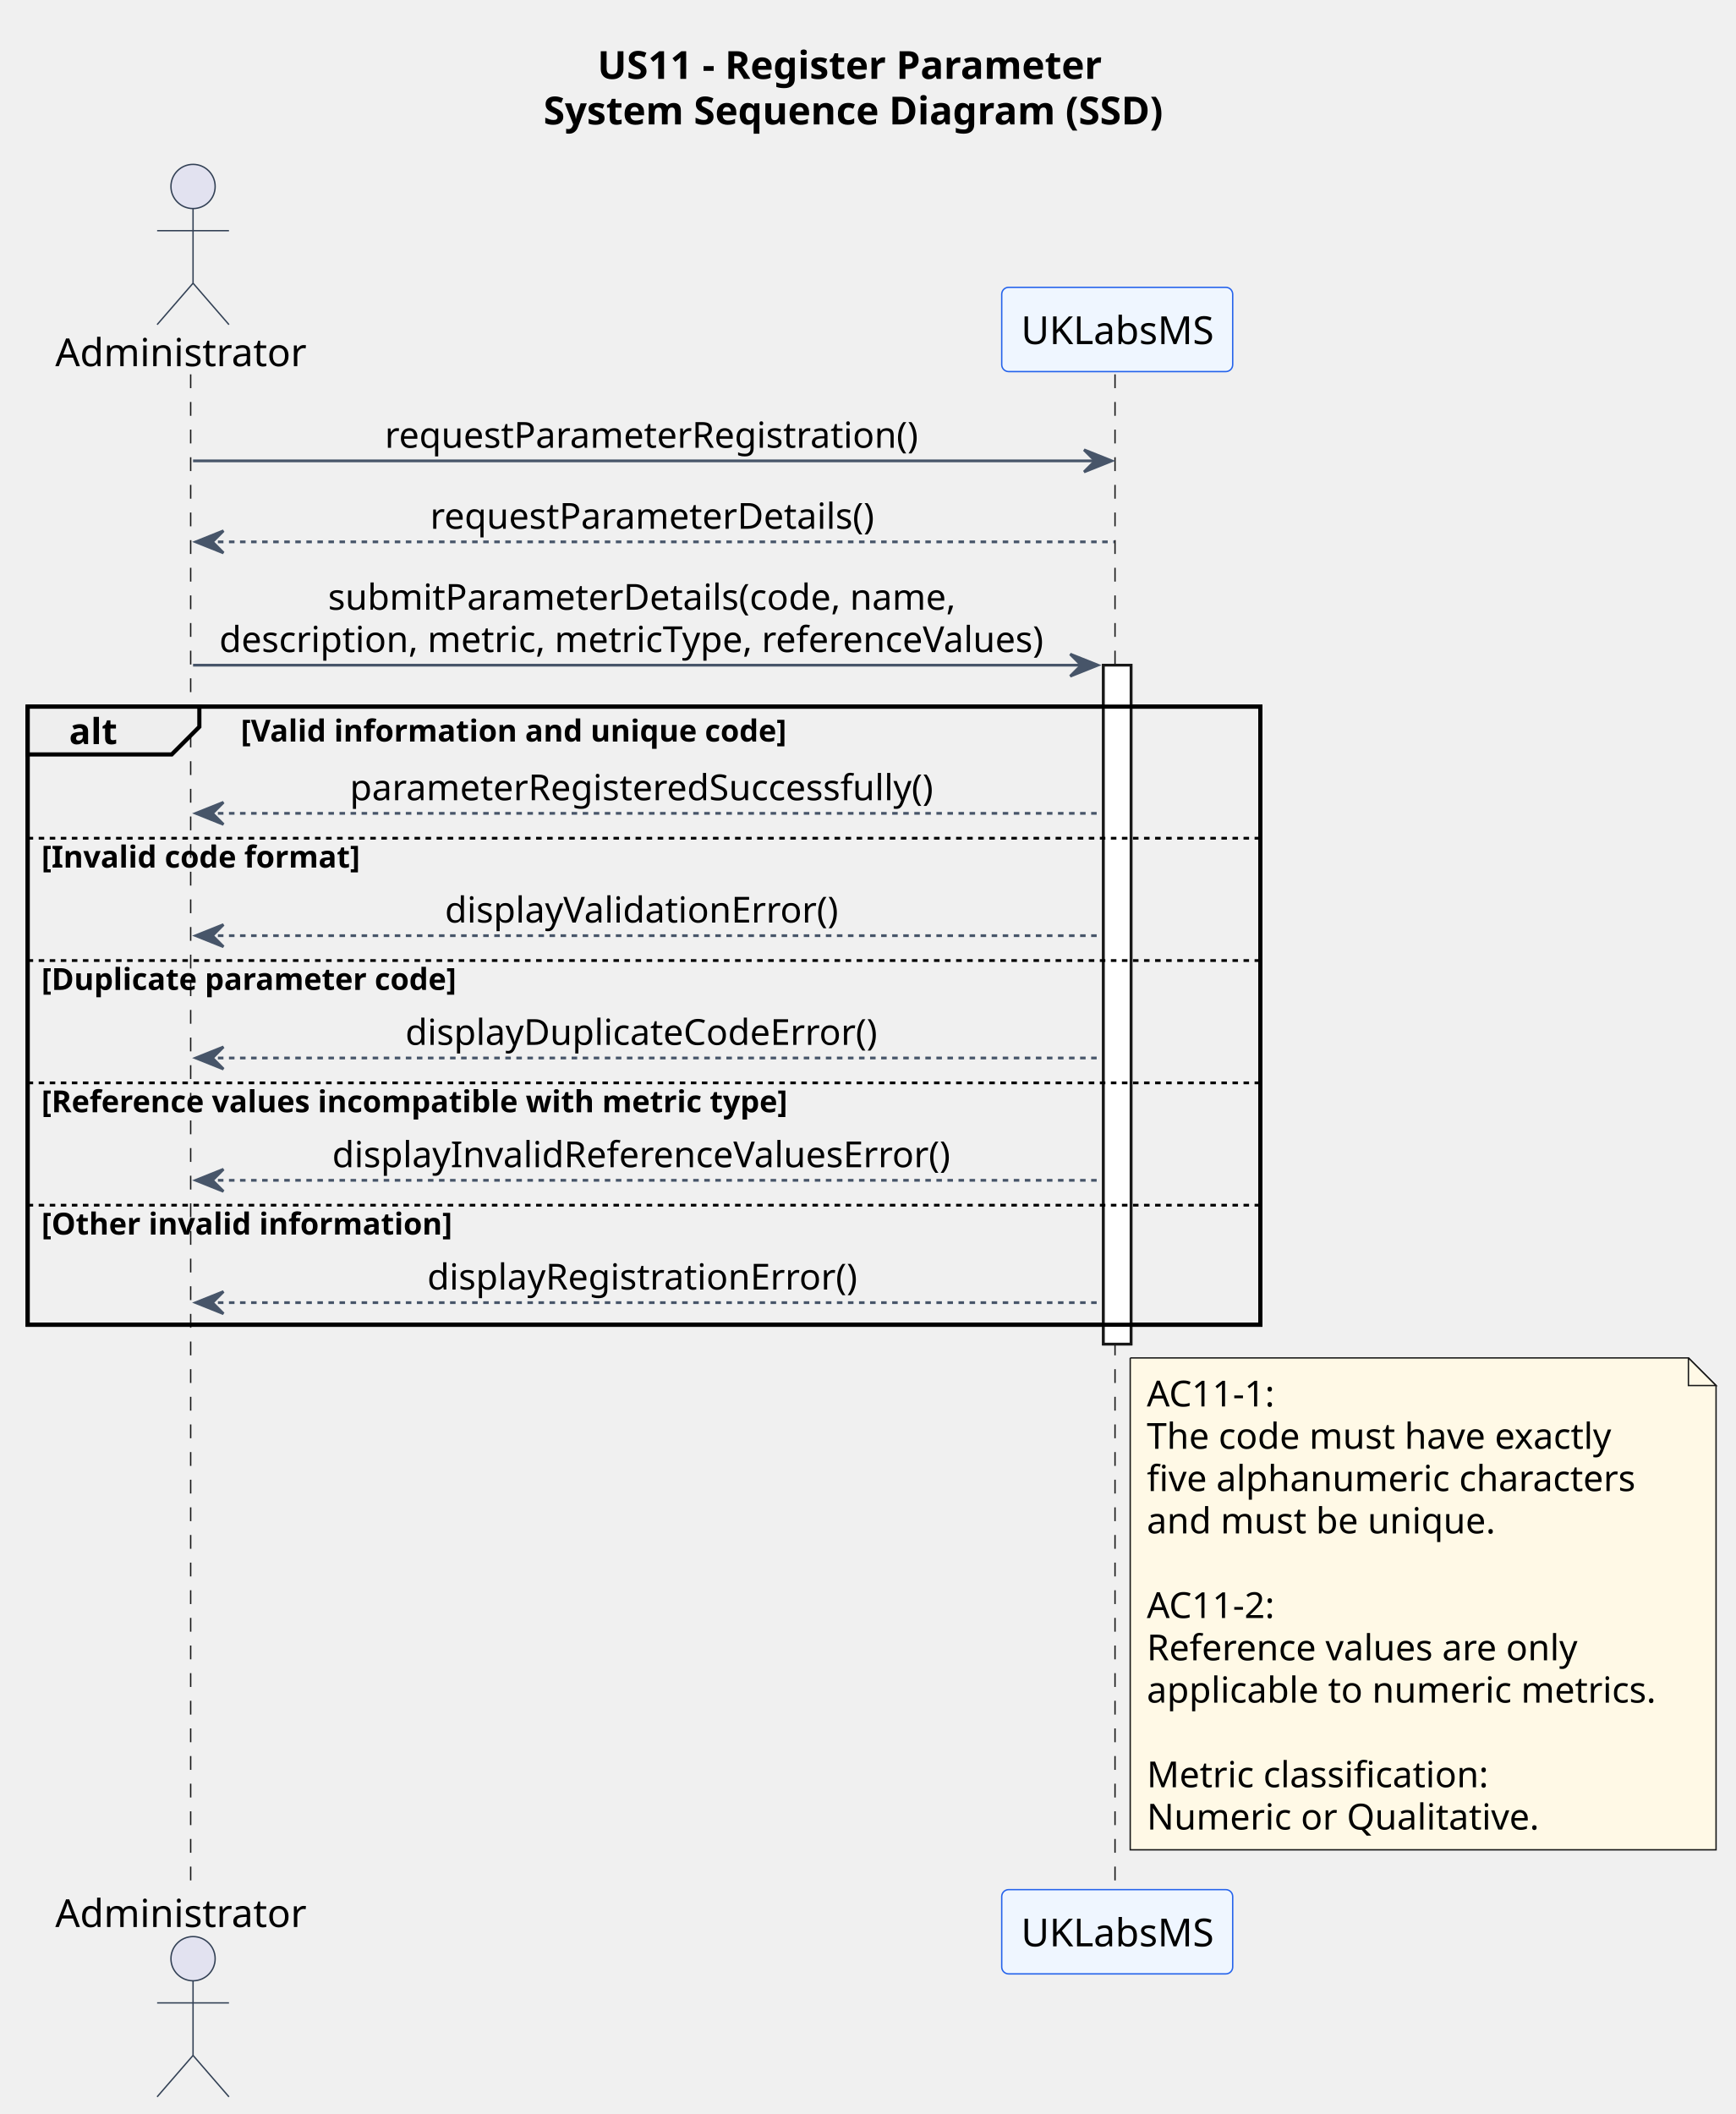
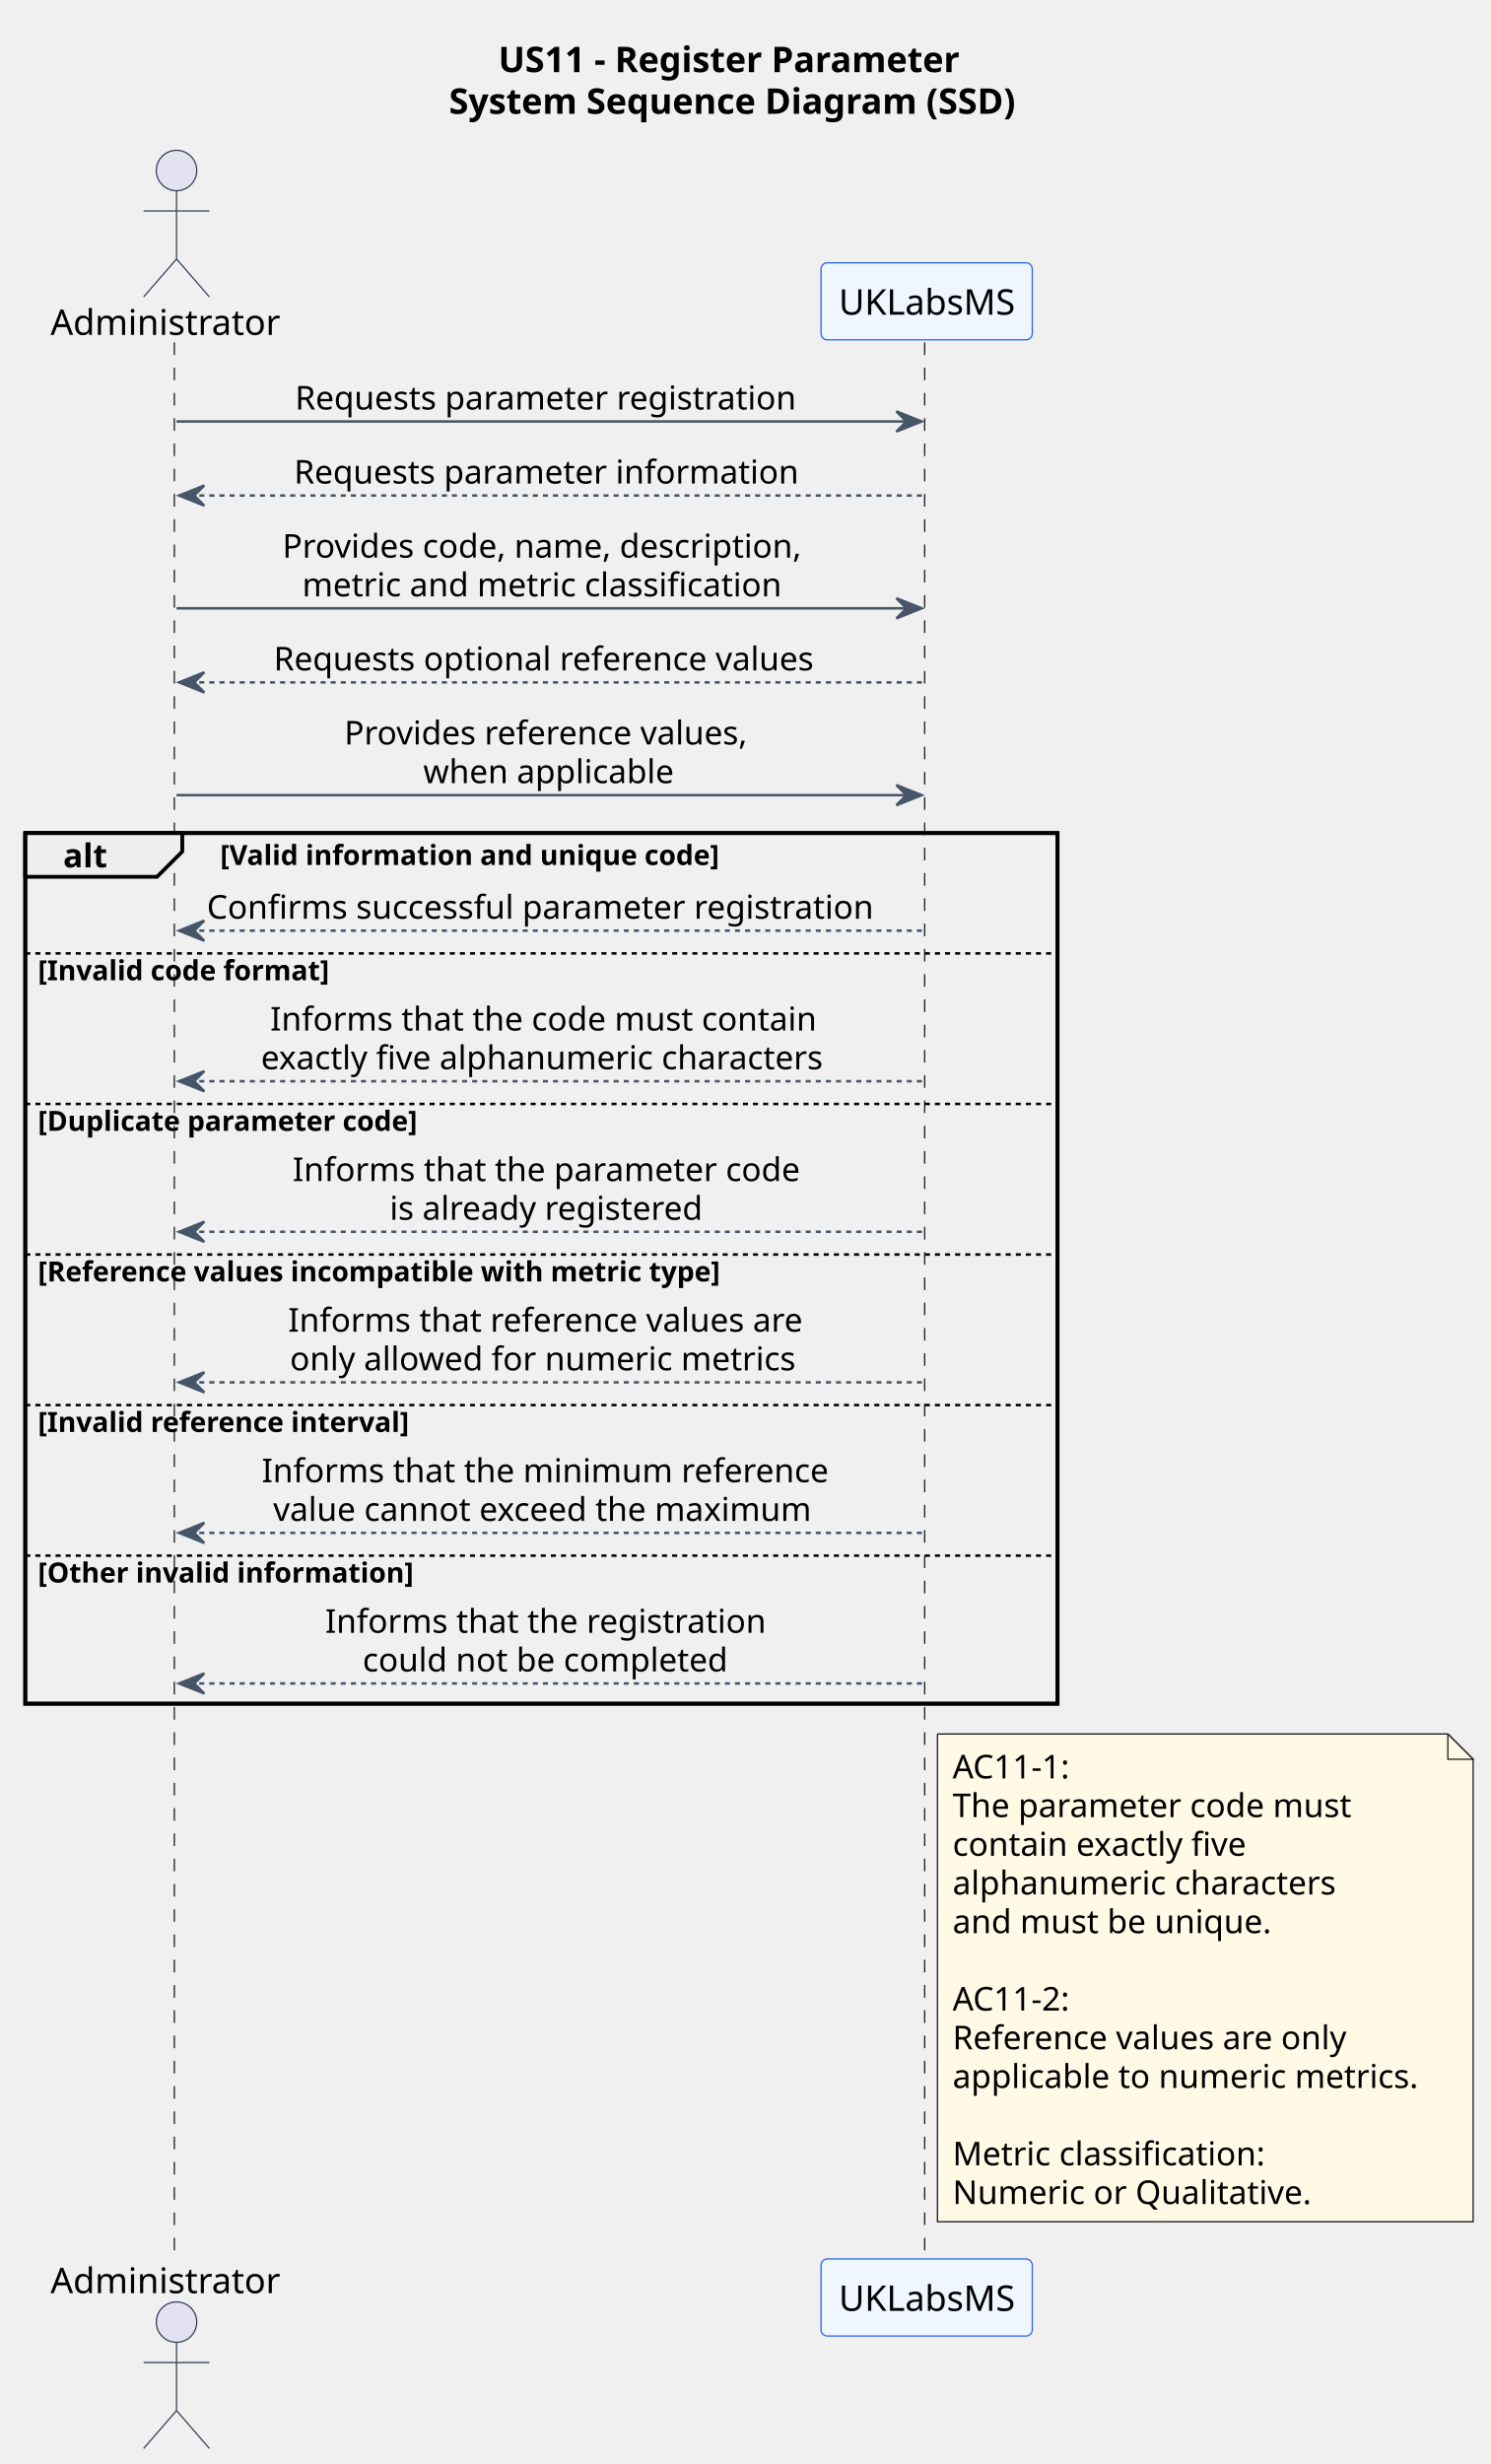
- <svg xmlns="http://www.w3.org/2000/svg" contentStyleType="text/css" height="765px" preserveAspectRatio="none" style="width:628px;height:765px;background:#FFFFFF;" version="1.1" viewBox="0 0 628 765" width="628px" zoomAndPan="magnify">
+ <svg xmlns="http://www.w3.org/2000/svg" contentStyleType="text/css" height="975px" preserveAspectRatio="none" style="width:590px;height:975px;background:#FFFFFF;" version="1.1" viewBox="0 0 590 975" width="590px" zoomAndPan="magnify">
  <defs />
  <g>
-     <text fill="#000000" font-family="sans-serif" font-size="14" font-weight="bold" lengthAdjust="spacing" textLength="192.801" x="216.218" y="28.535">US11 - Register Parameter</text>
-     <text fill="#000000" font-family="sans-serif" font-size="14" font-weight="bold" lengthAdjust="spacing" textLength="231.861" x="196.687" y="45.023">System Sequence Diagram (SSD)</text>
-     <rect fill="#FFFFFF" height="245.684" style="stroke:#181818;stroke-width:1;" width="10" x="399.293" y="240.707" />
-     <rect fill="none" height="223.684" style="stroke:#000000;stroke-width:1.5;" width="446.084" x="10" y="255.707" />
-     <line style="stroke:#181818;stroke-width:0.5;stroke-dasharray:5.0,5.0;" x1="69" x2="69" y1="135.465" y2="684.807" />
-     <line style="stroke:#181818;stroke-width:0.5;stroke-dasharray:5.0,5.0;" x1="403.501" x2="403.501" y1="135.465" y2="684.807" />
+     <text fill="#000000" font-family="sans-serif" font-size="14" font-weight="bold" lengthAdjust="spacing" textLength="192.801" x="197.218" y="28.535">US11 - Register Parameter</text>
+     <text fill="#000000" font-family="sans-serif" font-size="14" font-weight="bold" lengthAdjust="spacing" textLength="231.861" x="177.687" y="45.023">System Sequence Diagram (SSD)</text>
+     <rect fill="none" height="344.502" style="stroke:#000000;stroke-width:1.5;" width="408.525" x="10" y="329.639" />
+     <line style="stroke:#181818;stroke-width:0.5;stroke-dasharray:5.0,5.0;" x1="69" x2="69" y1="135.465" y2="894.867" />
+     <line style="stroke:#181818;stroke-width:0.5;stroke-dasharray:5.0,5.0;" x1="365.942" x2="365.942" y1="135.465" y2="894.867" />
    <text fill="#000000" font-family="sans-serif" font-size="14" lengthAdjust="spacing" textLength="93.721" x="20" y="132.512">Administrator</text>
    <ellipse cx="69.86" cy="67.477" fill="#E2E2F0" rx="8" ry="8" style="stroke:#334155;stroke-width:0.5;" />
    <path d="M69.86,75.477 L69.86,102.477 M56.86,83.477 L82.86,83.477 M69.86,102.477 L56.86,117.477 M69.86,102.477 L82.86,117.477 " fill="none" style="stroke:#334155;stroke-width:0.5;" />
-     <text fill="#000000" font-family="sans-serif" font-size="14" lengthAdjust="spacing" textLength="93.721" x="20" y="697.342">Administrator</text>
-     <ellipse cx="69.86" cy="708.795" fill="#E2E2F0" rx="8" ry="8" style="stroke:#334155;stroke-width:0.5;" />
-     <path d="M69.86,716.795 L69.86,743.795 M56.86,724.795 L82.86,724.795 M69.86,743.795 L56.86,758.795 M69.86,743.795 L82.86,758.795 " fill="none" style="stroke:#334155;stroke-width:0.5;" />
-     <rect fill="#EFF6FF" height="30.488" rx="2.5" ry="2.5" style="stroke:#2563EB;stroke-width:0.5;" width="83.583" x="362.501" y="103.977" />
-     <text fill="#000000" font-family="sans-serif" font-size="14" lengthAdjust="spacing" textLength="69.583" x="369.501" y="124.512">UKLabsMS</text>
-     <rect fill="#EFF6FF" height="30.488" rx="2.5" ry="2.5" style="stroke:#2563EB;stroke-width:0.5;" width="83.583" x="362.501" y="683.807" />
-     <text fill="#000000" font-family="sans-serif" font-size="14" lengthAdjust="spacing" textLength="69.583" x="369.501" y="704.342">UKLabsMS</text>
-     <rect fill="#FFFFFF" height="245.684" style="stroke:#181818;stroke-width:1;" width="10" x="399.293" y="240.707" />
-     <polygon fill="#475569" points="392.293,162.775,402.293,166.775,392.293,170.775,396.293,166.775" style="stroke:#475569;stroke-width:1;" />
-     <line style="stroke:#475569;stroke-width:1;" x1="69.86" x2="398.293" y1="166.775" y2="166.775" />
-     <text fill="#000000" font-family="sans-serif" font-size="13" lengthAdjust="spacing" textLength="195.654" x="139.25" y="162.033">requestParameterRegistration()</text>
+     <text fill="#000000" font-family="sans-serif" font-size="14" lengthAdjust="spacing" textLength="93.721" x="20" y="907.402">Administrator</text>
+     <ellipse cx="69.86" cy="918.856" fill="#E2E2F0" rx="8" ry="8" style="stroke:#334155;stroke-width:0.5;" />
+     <path d="M69.86,926.856 L69.86,953.856 M56.86,934.856 L82.86,934.856 M69.86,953.856 L56.86,968.856 M69.86,953.856 L82.86,968.856 " fill="none" style="stroke:#334155;stroke-width:0.5;" />
+     <rect fill="#EFF6FF" height="30.488" rx="2.5" ry="2.5" style="stroke:#2563EB;stroke-width:0.5;" width="83.583" x="324.942" y="103.977" />
+     <text fill="#000000" font-family="sans-serif" font-size="14" lengthAdjust="spacing" textLength="69.583" x="331.942" y="124.512">UKLabsMS</text>
+     <rect fill="#EFF6FF" height="30.488" rx="2.5" ry="2.5" style="stroke:#2563EB;stroke-width:0.5;" width="83.583" x="324.942" y="893.867" />
+     <text fill="#000000" font-family="sans-serif" font-size="14" lengthAdjust="spacing" textLength="69.583" x="331.942" y="914.402">UKLabsMS</text>
+     <polygon fill="#475569" points="354.733,162.775,364.733,166.775,354.733,170.775,358.733,166.775" style="stroke:#475569;stroke-width:1;" />
+     <line style="stroke:#475569;stroke-width:1;" x1="69.86" x2="360.733" y1="166.775" y2="166.775" />
+     <text fill="#000000" font-family="sans-serif" font-size="13" lengthAdjust="spacing" textLength="203.049" x="116.772" y="162.033">Requests parameter registration</text>
    <polygon fill="#475569" points="80.86,192.086,70.86,196.086,80.86,200.086,76.86,196.086" style="stroke:#475569;stroke-width:1;" />
-     <line style="stroke:#475569;stroke-width:1;stroke-dasharray:2.0,2.0;" x1="74.86" x2="403.293" y1="196.086" y2="196.086" />
-     <text fill="#000000" font-family="sans-serif" font-size="13" lengthAdjust="spacing" textLength="162.83" x="155.661" y="191.344">requestParameterDetails()</text>
-     <polygon fill="#475569" points="387.293,236.707,397.293,240.707,387.293,244.707,391.293,240.707" style="stroke:#475569;stroke-width:1;" />
-     <line style="stroke:#475569;stroke-width:1;" x1="69.86" x2="393.293" y1="240.707" y2="240.707" />
-     <text fill="#000000" font-family="sans-serif" font-size="13" lengthAdjust="spacing" textLength="231.727" x="118.713" y="220.654">submitParameterDetails(code, name,</text>
-     <text fill="#000000" font-family="sans-serif" font-size="13" lengthAdjust="spacing" textLength="310.432" x="79.36" y="235.965">description, metric, metricType, referenceValues)</text>
-     <path d="M10,255.707 L72.139,255.707 L72.139,263.018 L62.139,273.018 L10,273.018 L10,255.707 " fill="#EEEEEE" style="stroke:#000000;stroke-width:1.5;" />
-     <rect fill="none" height="223.684" style="stroke:#000000;stroke-width:1.5;" width="446.084" x="10" y="255.707" />
-     <text fill="#000000" font-family="sans-serif" font-size="13" font-weight="bold" lengthAdjust="spacing" textLength="17.139" x="25" y="269.275">alt</text>
-     <text fill="#000000" font-family="sans-serif" font-size="11" font-weight="bold" lengthAdjust="spacing" textLength="204.633" x="87.139" y="268.342">[Valid information and unique code]</text>
-     <polygon fill="#475569" points="80.86,290.328,70.86,294.328,80.86,298.328,76.86,294.328" style="stroke:#475569;stroke-width:1;" />
-     <line style="stroke:#475569;stroke-width:1;stroke-dasharray:2.0,2.0;" x1="74.86" x2="398.293" y1="294.328" y2="294.328" />
-     <text fill="#000000" font-family="sans-serif" font-size="13" lengthAdjust="spacing" textLength="215.96" x="126.596" y="289.586">parameterRegisteredSuccessfully()</text>
-     <line style="stroke:#000000;stroke-width:1;stroke-dasharray:2.0,2.0;" x1="10" x2="456.084" y1="303.328" y2="303.328" />
-     <text fill="#000000" font-family="sans-serif" font-size="11" font-weight="bold" lengthAdjust="spacing" textLength="118.502" x="15" y="313.963">[Invalid code format]</text>
-     <polygon fill="#475569" points="80.86,334.594,70.86,338.594,80.86,342.594,76.86,338.594" style="stroke:#475569;stroke-width:1;" />
-     <line style="stroke:#475569;stroke-width:1;stroke-dasharray:2.0,2.0;" x1="74.86" x2="398.293" y1="338.594" y2="338.594" />
-     <text fill="#000000" font-family="sans-serif" font-size="13" lengthAdjust="spacing" textLength="147.151" x="161.001" y="333.852">displayValidationError()</text>
-     <line style="stroke:#000000;stroke-width:1;stroke-dasharray:2.0,2.0;" x1="10" x2="456.084" y1="347.594" y2="347.594" />
-     <text fill="#000000" font-family="sans-serif" font-size="11" font-weight="bold" lengthAdjust="spacing" textLength="153.871" x="15" y="358.228">[Duplicate parameter code]</text>
-     <polygon fill="#475569" points="80.86,378.859,70.86,382.859,80.86,386.859,76.86,382.859" style="stroke:#475569;stroke-width:1;" />
-     <line style="stroke:#475569;stroke-width:1;stroke-dasharray:2.0,2.0;" x1="74.86" x2="398.293" y1="382.859" y2="382.859" />
-     <text fill="#000000" font-family="sans-serif" font-size="13" lengthAdjust="spacing" textLength="175.773" x="146.69" y="378.117">displayDuplicateCodeError()</text>
-     <line style="stroke:#000000;stroke-width:1;stroke-dasharray:2.0,2.0;" x1="10" x2="456.084" y1="391.859" y2="391.859" />
-     <text fill="#000000" font-family="sans-serif" font-size="11" font-weight="bold" lengthAdjust="spacing" textLength="277.557" x="15" y="402.494">[Reference values incompatible with metric type]</text>
-     <polygon fill="#475569" points="80.86,423.125,70.86,427.125,80.86,431.125,76.86,427.125" style="stroke:#475569;stroke-width:1;" />
-     <line style="stroke:#475569;stroke-width:1;stroke-dasharray:2.0,2.0;" x1="74.86" x2="398.293" y1="427.125" y2="427.125" />
-     <text fill="#000000" font-family="sans-serif" font-size="13" lengthAdjust="spacing" textLength="228.731" x="120.211" y="422.383">displayInvalidReferenceValuesError()</text>
-     <line style="stroke:#000000;stroke-width:1;stroke-dasharray:2.0,2.0;" x1="10" x2="456.084" y1="436.125" y2="436.125" />
-     <text fill="#000000" font-family="sans-serif" font-size="11" font-weight="bold" lengthAdjust="spacing" textLength="152.63" x="15" y="446.76">[Other invalid information]</text>
-     <polygon fill="#475569" points="80.86,467.391,70.86,471.391,80.86,475.391,76.86,471.391" style="stroke:#475569;stroke-width:1;" />
-     <line style="stroke:#475569;stroke-width:1;stroke-dasharray:2.0,2.0;" x1="74.86" x2="398.293" y1="471.391" y2="471.391" />
-     <text fill="#000000" font-family="sans-serif" font-size="13" lengthAdjust="spacing" textLength="159.91" x="154.621" y="466.648">displayRegistrationError()</text>
-     <path d="M409,491.391 L409,669.391 L621,669.391 L621,501.391 L611,491.391 L409,491.391 " fill="#FFF9E6" style="stroke:#181818;stroke-width:0.5;" />
-     <path d="M611,491.391 L611,501.391 L621,501.391 L611,491.391 " fill="#FFF9E6" style="stroke:#181818;stroke-width:0.5;" />
-     <text fill="#000000" font-family="sans-serif" font-size="13" lengthAdjust="spacing" textLength="54.26" x="415" y="508.959">AC11-1:</text>
-     <text fill="#000000" font-family="sans-serif" font-size="13" lengthAdjust="spacing" textLength="175.43" x="415" y="524.269">The code must have exactly</text>
-     <text fill="#000000" font-family="sans-serif" font-size="13" lengthAdjust="spacing" textLength="181.467" x="415" y="539.58">five alphanumeric characters</text>
-     <text fill="#000000" font-family="sans-serif" font-size="13" lengthAdjust="spacing" textLength="130.387" x="415" y="554.891">and must be unique.</text>
-     <text fill="#000000" font-family="sans-serif" font-size="13" lengthAdjust="spacing" textLength="4.113" x="415" y="570.201"> </text>
-     <text fill="#000000" font-family="sans-serif" font-size="13" lengthAdjust="spacing" textLength="54.26" x="415" y="585.512">AC11-2:</text>
-     <text fill="#000000" font-family="sans-serif" font-size="13" lengthAdjust="spacing" textLength="160.304" x="415" y="600.822">Reference values are only</text>
-     <text fill="#000000" font-family="sans-serif" font-size="13" lengthAdjust="spacing" textLength="191.236" x="415" y="616.133">applicable to numeric metrics.</text>
-     <text fill="#000000" font-family="sans-serif" font-size="13" lengthAdjust="spacing" textLength="4.113" x="415" y="631.443"> </text>
-     <text fill="#000000" font-family="sans-serif" font-size="13" lengthAdjust="spacing" textLength="128.921" x="415" y="646.754">Metric classification:</text>
-     <text fill="#000000" font-family="sans-serif" font-size="13" lengthAdjust="spacing" textLength="145.926" x="415" y="662.064">Numeric or Qualitative.</text>
+     <line style="stroke:#475569;stroke-width:1;stroke-dasharray:2.0,2.0;" x1="74.86" x2="365.733" y1="196.086" y2="196.086" />
+     <text fill="#000000" font-family="sans-serif" font-size="13" lengthAdjust="spacing" textLength="203.861" x="116.366" y="191.344">Requests parameter information</text>
+     <polygon fill="#475569" points="354.733,236.707,364.733,240.707,354.733,244.707,358.733,240.707" style="stroke:#475569;stroke-width:1;" />
+     <line style="stroke:#475569;stroke-width:1;" x1="69.86" x2="360.733" y1="240.707" y2="240.707" />
+     <text fill="#000000" font-family="sans-serif" font-size="13" lengthAdjust="spacing" textLength="213.046" x="111.774" y="220.654">Provides code, name, description,</text>
+     <text fill="#000000" font-family="sans-serif" font-size="13" lengthAdjust="spacing" textLength="197.38" x="119.607" y="235.965">metric and metric classification</text>
+     <polygon fill="#475569" points="80.86,266.018,70.86,270.018,80.86,274.018,76.86,270.018" style="stroke:#475569;stroke-width:1;" />
+     <line style="stroke:#475569;stroke-width:1;stroke-dasharray:2.0,2.0;" x1="74.86" x2="365.733" y1="270.018" y2="270.018" />
+     <text fill="#000000" font-family="sans-serif" font-size="13" lengthAdjust="spacing" textLength="219.908" x="108.343" y="265.275">Requests optional reference values</text>
+     <polygon fill="#475569" points="354.733,310.639,364.733,314.639,354.733,318.639,358.733,314.639" style="stroke:#475569;stroke-width:1;" />
+     <line style="stroke:#475569;stroke-width:1;" x1="69.86" x2="360.733" y1="314.639" y2="314.639" />
+     <text fill="#000000" font-family="sans-serif" font-size="13" lengthAdjust="spacing" textLength="164.087" x="136.253" y="294.586">Provides reference values,</text>
+     <text fill="#000000" font-family="sans-serif" font-size="13" lengthAdjust="spacing" textLength="101.588" x="167.503" y="309.897">when applicable</text>
+     <path d="M10,329.639 L72.139,329.639 L72.139,336.949 L62.139,346.949 L10,346.949 L10,329.639 " fill="#EEEEEE" style="stroke:#000000;stroke-width:1.5;" />
+     <rect fill="none" height="344.502" style="stroke:#000000;stroke-width:1.5;" width="408.525" x="10" y="329.639" />
+     <text fill="#000000" font-family="sans-serif" font-size="13" font-weight="bold" lengthAdjust="spacing" textLength="17.139" x="25" y="343.207">alt</text>
+     <text fill="#000000" font-family="sans-serif" font-size="11" font-weight="bold" lengthAdjust="spacing" textLength="204.633" x="87.139" y="342.273">[Valid information and unique code]</text>
+     <polygon fill="#475569" points="80.86,364.26,70.86,368.26,80.86,372.26,76.86,368.26" style="stroke:#475569;stroke-width:1;" />
+     <line style="stroke:#475569;stroke-width:1;stroke-dasharray:2.0,2.0;" x1="74.86" x2="365.733" y1="368.26" y2="368.26" />
+     <text fill="#000000" font-family="sans-serif" font-size="13" lengthAdjust="spacing" textLength="272.873" x="81.86" y="363.518">Confirms successful parameter registration</text>
+     <line style="stroke:#000000;stroke-width:1;stroke-dasharray:2.0,2.0;" x1="10" x2="418.525" y1="377.26" y2="377.26" />
+     <text fill="#000000" font-family="sans-serif" font-size="11" font-weight="bold" lengthAdjust="spacing" textLength="118.502" x="15" y="387.894">[Invalid code format]</text>
+     <polygon fill="#475569" points="80.86,423.836,70.86,427.836,80.86,431.836,76.86,427.836" style="stroke:#475569;stroke-width:1;" />
+     <line style="stroke:#475569;stroke-width:1;stroke-dasharray:2.0,2.0;" x1="74.86" x2="365.733" y1="427.836" y2="427.836" />
+     <text fill="#000000" font-family="sans-serif" font-size="13" lengthAdjust="spacing" textLength="222.714" x="106.94" y="407.783">Informs that the code must contain</text>
+     <text fill="#000000" font-family="sans-serif" font-size="13" lengthAdjust="spacing" textLength="230.045" x="103.274" y="423.094">exactly five alphanumeric characters</text>
+     <line style="stroke:#000000;stroke-width:1;stroke-dasharray:2.0,2.0;" x1="10" x2="418.525" y1="436.836" y2="436.836" />
+     <text fill="#000000" font-family="sans-serif" font-size="11" font-weight="bold" lengthAdjust="spacing" textLength="153.871" x="15" y="447.471">[Duplicate parameter code]</text>
+     <polygon fill="#475569" points="80.86,483.412,70.86,487.412,80.86,491.412,76.86,487.412" style="stroke:#475569;stroke-width:1;" />
+     <line style="stroke:#475569;stroke-width:1;stroke-dasharray:2.0,2.0;" x1="74.86" x2="365.733" y1="487.412" y2="487.412" />
+     <text fill="#000000" font-family="sans-serif" font-size="13" lengthAdjust="spacing" textLength="204.991" x="115.801" y="467.359">Informs that the parameter code</text>
+     <text fill="#000000" font-family="sans-serif" font-size="13" lengthAdjust="spacing" textLength="128.166" x="154.214" y="482.67">is already registered</text>
+     <line style="stroke:#000000;stroke-width:1;stroke-dasharray:2.0,2.0;" x1="10" x2="418.525" y1="496.412" y2="496.412" />
+     <text fill="#000000" font-family="sans-serif" font-size="11" font-weight="bold" lengthAdjust="spacing" textLength="277.557" x="15" y="507.047">[Reference values incompatible with metric type]</text>
+     <polygon fill="#475569" points="80.86,542.988,70.86,546.988,80.86,550.988,76.86,546.988" style="stroke:#475569;stroke-width:1;" />
+     <line style="stroke:#475569;stroke-width:1;stroke-dasharray:2.0,2.0;" x1="74.86" x2="365.733" y1="546.988" y2="546.988" />
+     <text fill="#000000" font-family="sans-serif" font-size="13" lengthAdjust="spacing" textLength="208.546" x="114.024" y="526.936">Informs that reference values are</text>
+     <text fill="#000000" font-family="sans-serif" font-size="13" lengthAdjust="spacing" textLength="207.118" x="114.738" y="542.246">only allowed for numeric metrics</text>
+     <line style="stroke:#000000;stroke-width:1;stroke-dasharray:2.0,2.0;" x1="10" x2="418.525" y1="555.988" y2="555.988" />
+     <text fill="#000000" font-family="sans-serif" font-size="11" font-weight="bold" lengthAdjust="spacing" textLength="150.407" x="15" y="566.623">[Invalid reference interval]</text>
+     <polygon fill="#475569" points="80.86,602.564,70.86,606.564,80.86,610.564,76.86,606.564" style="stroke:#475569;stroke-width:1;" />
+     <line style="stroke:#475569;stroke-width:1;stroke-dasharray:2.0,2.0;" x1="74.86" x2="365.733" y1="606.564" y2="606.564" />
+     <text fill="#000000" font-family="sans-serif" font-size="13" lengthAdjust="spacing" textLength="229.436" x="103.579" y="586.512">Informs that the minimum reference</text>
+     <text fill="#000000" font-family="sans-serif" font-size="13" lengthAdjust="spacing" textLength="220.352" x="108.121" y="601.822">value cannot exceed the maximum</text>
+     <line style="stroke:#000000;stroke-width:1;stroke-dasharray:2.0,2.0;" x1="10" x2="418.525" y1="615.564" y2="615.564" />
+     <text fill="#000000" font-family="sans-serif" font-size="11" font-weight="bold" lengthAdjust="spacing" textLength="152.63" x="15" y="626.199">[Other invalid information]</text>
+     <polygon fill="#475569" points="80.86,662.141,70.86,666.141,80.86,670.141,76.86,666.141" style="stroke:#475569;stroke-width:1;" />
+     <line style="stroke:#475569;stroke-width:1;stroke-dasharray:2.0,2.0;" x1="74.86" x2="365.733" y1="666.141" y2="666.141" />
+     <text fill="#000000" font-family="sans-serif" font-size="13" lengthAdjust="spacing" textLength="179.232" x="128.681" y="646.088">Informs that the registration</text>
+     <text fill="#000000" font-family="sans-serif" font-size="13" lengthAdjust="spacing" textLength="149.583" x="143.506" y="661.398">could not be completed</text>
+     <path d="M371,686.141 L371,879.141 L583,879.141 L583,696.141 L573,686.141 L371,686.141 " fill="#FFF9E6" style="stroke:#181818;stroke-width:0.5;" />
+     <path d="M573,686.141 L573,696.141 L583,696.141 L573,686.141 " fill="#FFF9E6" style="stroke:#181818;stroke-width:0.5;" />
+     <text fill="#000000" font-family="sans-serif" font-size="13" lengthAdjust="spacing" textLength="54.26" x="377" y="703.709">AC11-1:</text>
+     <text fill="#000000" font-family="sans-serif" font-size="13" lengthAdjust="spacing" textLength="162.297" x="377" y="719.019">The parameter code must</text>
+     <text fill="#000000" font-family="sans-serif" font-size="13" lengthAdjust="spacing" textLength="121.78" x="377" y="734.33">contain exactly five</text>
+     <text fill="#000000" font-family="sans-serif" font-size="13" lengthAdjust="spacing" textLength="154.845" x="377" y="749.641">alphanumeric characters</text>
+     <text fill="#000000" font-family="sans-serif" font-size="13" lengthAdjust="spacing" textLength="130.387" x="377" y="764.951">and must be unique.</text>
+     <text fill="#000000" font-family="sans-serif" font-size="13" lengthAdjust="spacing" textLength="4.113" x="377" y="780.262"> </text>
+     <text fill="#000000" font-family="sans-serif" font-size="13" lengthAdjust="spacing" textLength="54.26" x="377" y="795.572">AC11-2:</text>
+     <text fill="#000000" font-family="sans-serif" font-size="13" lengthAdjust="spacing" textLength="160.304" x="377" y="810.883">Reference values are only</text>
+     <text fill="#000000" font-family="sans-serif" font-size="13" lengthAdjust="spacing" textLength="191.236" x="377" y="826.193">applicable to numeric metrics.</text>
+     <text fill="#000000" font-family="sans-serif" font-size="13" lengthAdjust="spacing" textLength="4.113" x="377" y="841.504"> </text>
+     <text fill="#000000" font-family="sans-serif" font-size="13" lengthAdjust="spacing" textLength="128.921" x="377" y="856.814">Metric classification:</text>
+     <text fill="#000000" font-family="sans-serif" font-size="13" lengthAdjust="spacing" textLength="145.926" x="377" y="872.125">Numeric or Qualitative.</text>
  </g>
</svg>
